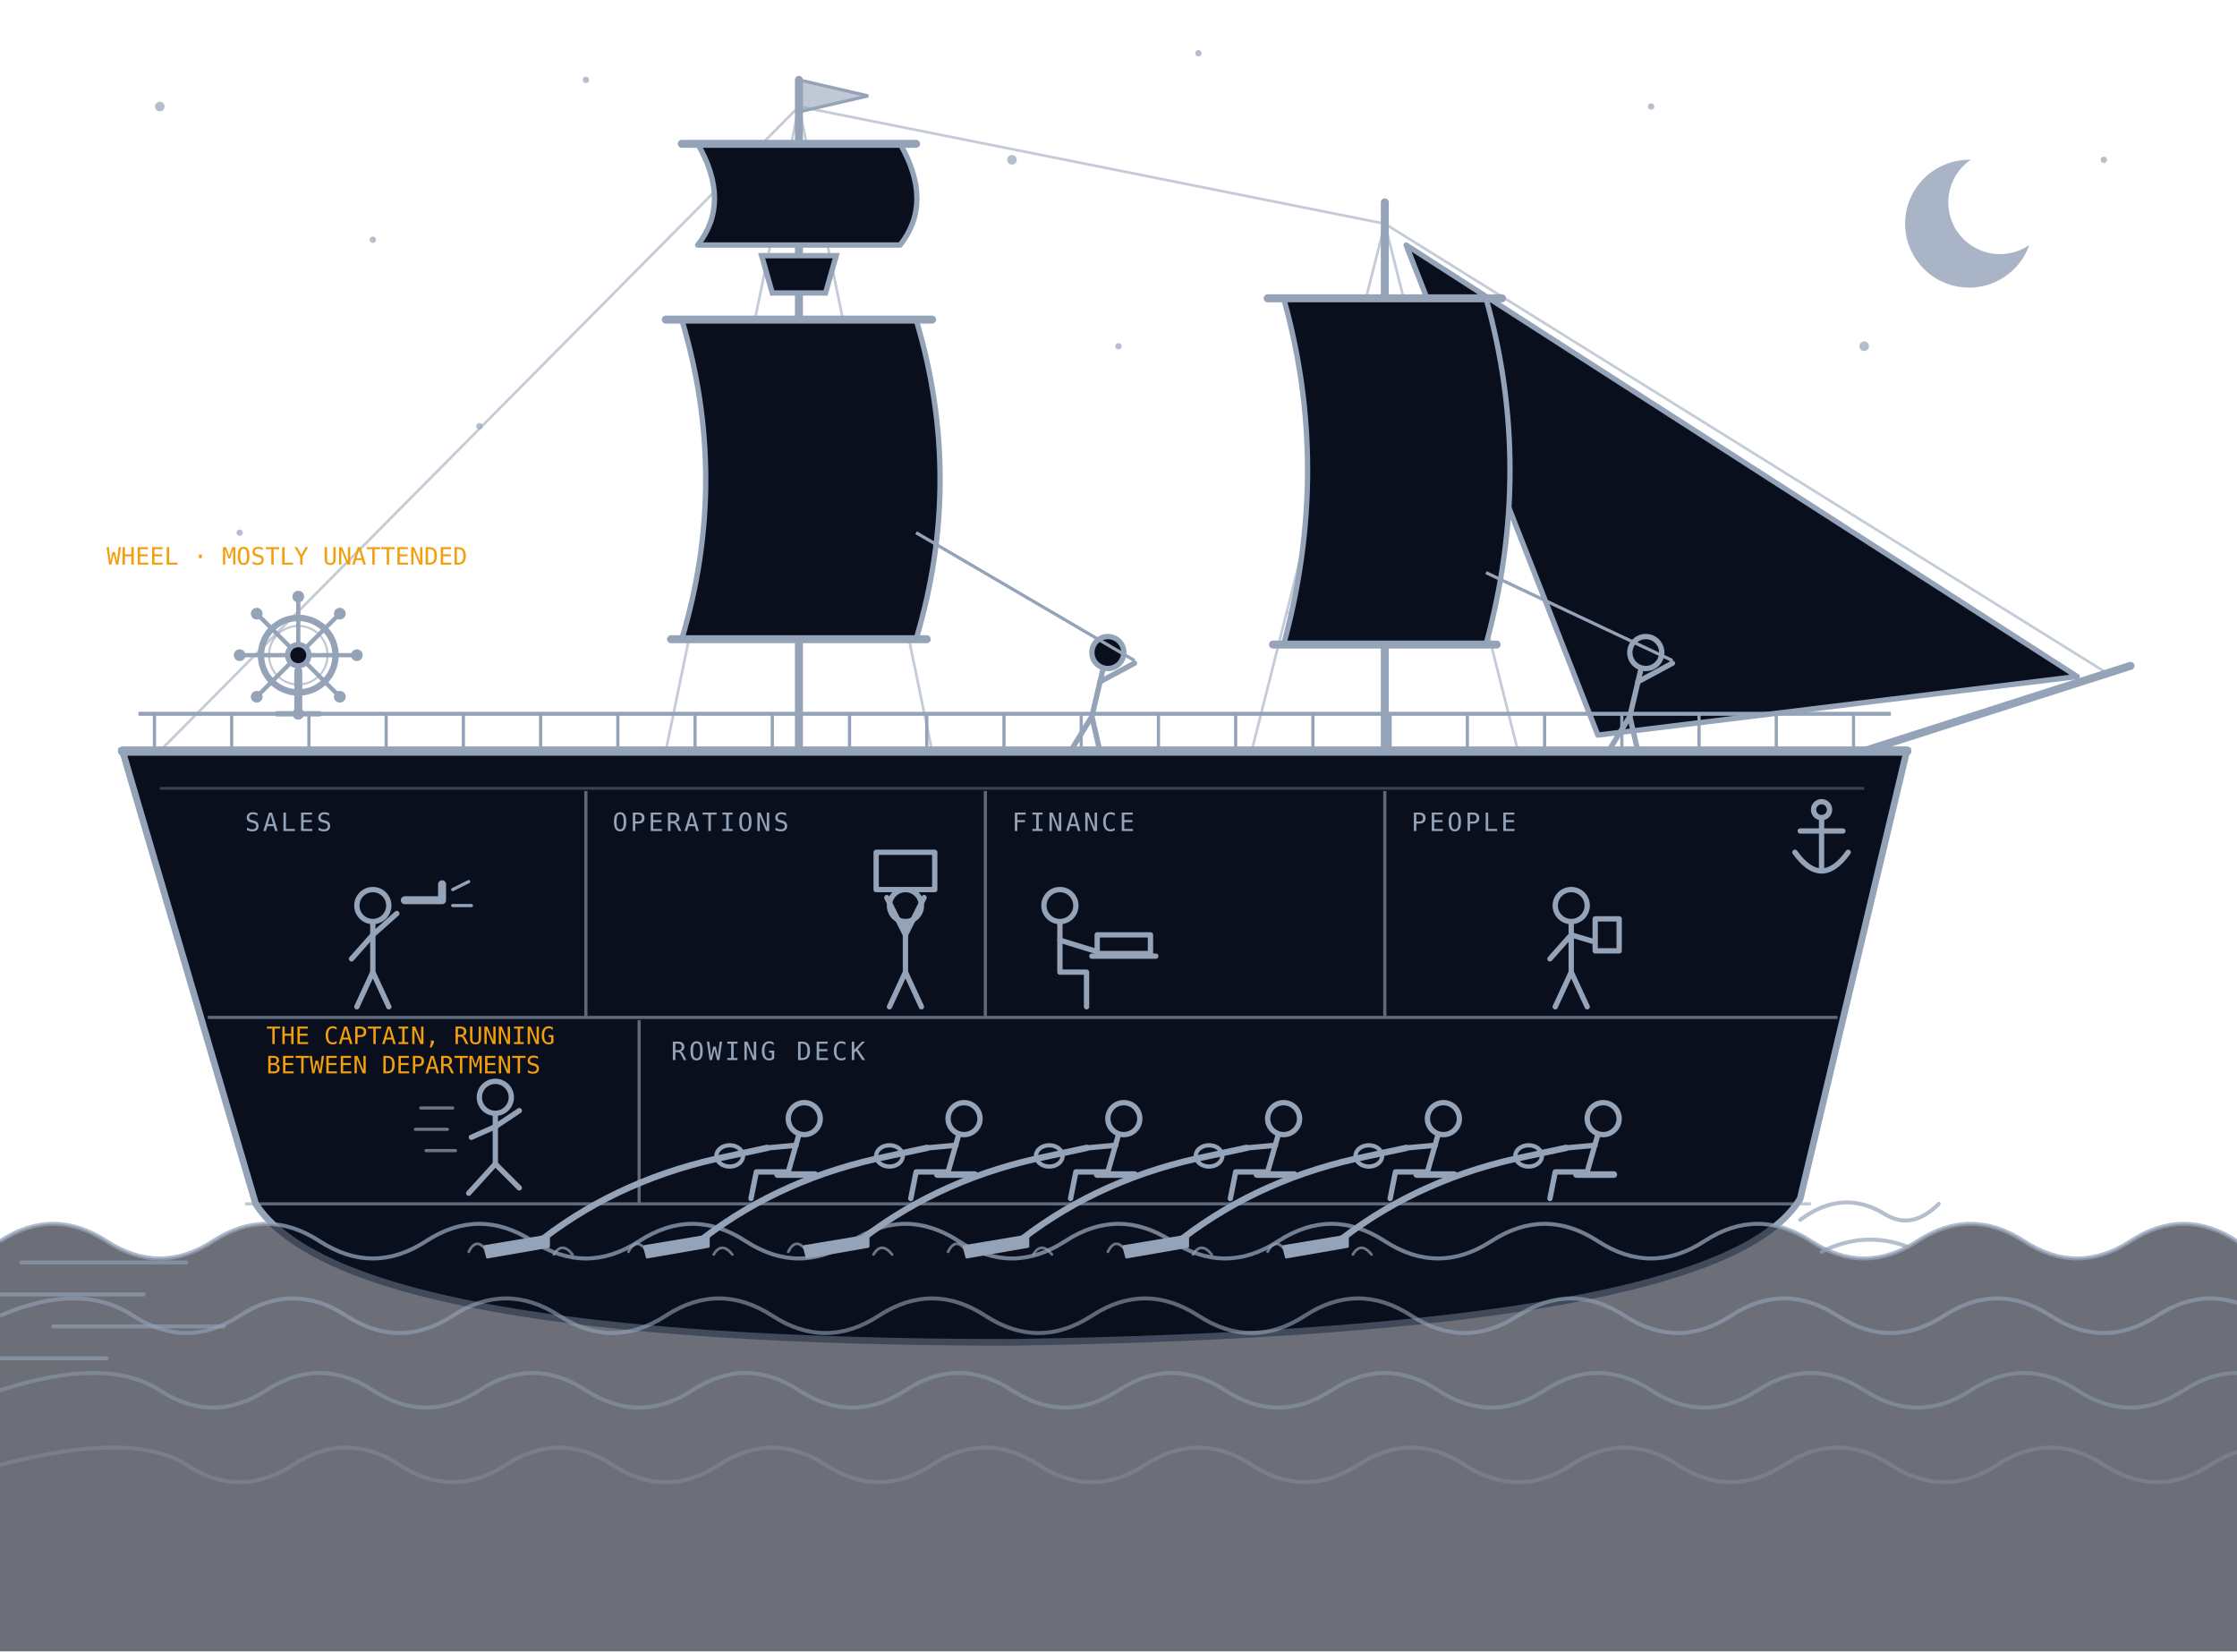
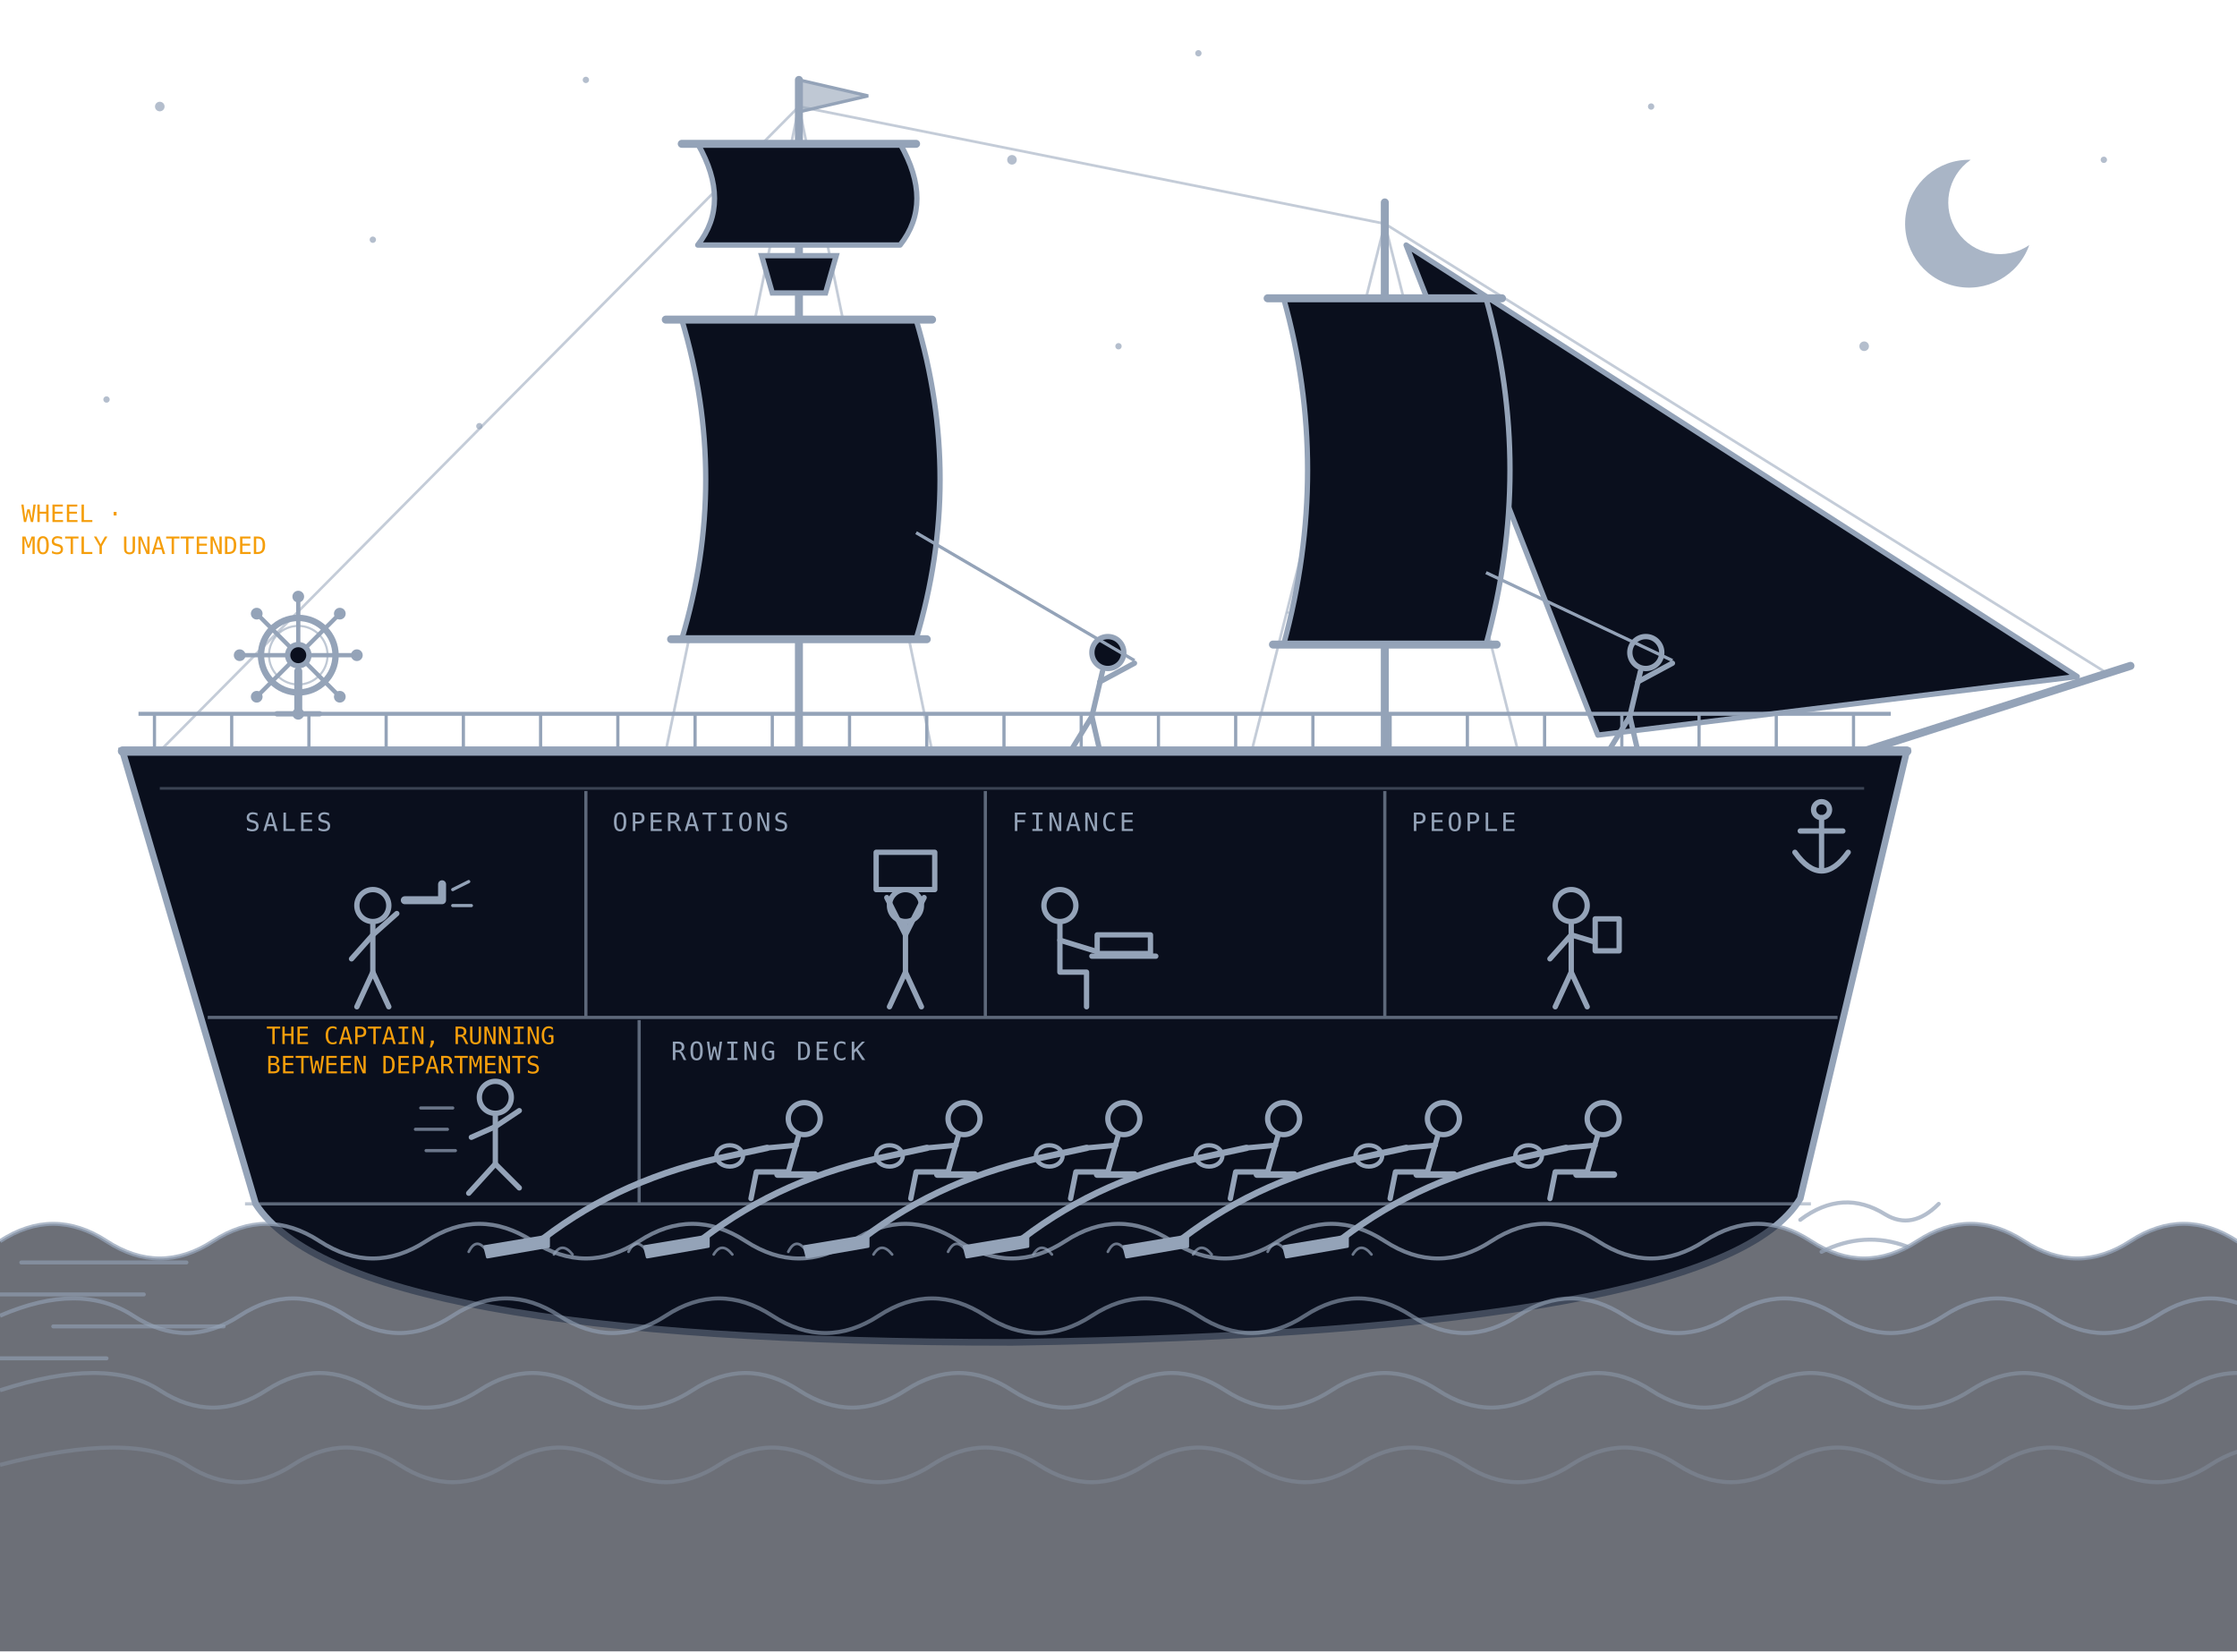
<svg xmlns="http://www.w3.org/2000/svg" viewBox="0 0 840 620" width="840" height="620" fill="none" role="img" aria-label="An old sailing ship at night: rowers below deck, crew pulling ropes, the captain running between departments instead of steering.">
  <g id="stars">
    <g fill="#94A3B8">
      <circle cx="60" cy="40" r="1.8" opacity="0.7" />
      <circle cx="140" cy="90" r="1.2" opacity="0.7" />
      <circle cx="220" cy="30" r="1.2" opacity="0.7" />
      <circle cx="380" cy="60" r="1.8" opacity="0.7" />
      <circle cx="450" cy="20" r="1.2" opacity="0.7" />
      <circle cx="620" cy="40" r="1.2" opacity="0.7" />
      <circle cx="700" cy="130" r="1.8" opacity="0.7" />
      <circle cx="790" cy="60" r="1.2" opacity="0.7" />
      <circle cx="180" cy="160" r="1.2" opacity="0.7" />
      <circle cx="640" cy="170" r="1.8" opacity="0.7" />
-       <circle cx="90" cy="200" r="1.2" opacity="0.7" />
+       <circle cx="40" cy="150" r="1.2" opacity="0.7" />
      <circle cx="420" cy="130" r="1.2" opacity="0.7" />
    </g>
  </g>
  <g id="moon">
    <path d="M740 60 a24 24 0 1 0 22 32 a18 18 0 1 1 -22 -32 Z" fill="#94A3B8" opacity="0.8" />
  </g>
  <g id="rigging">
    <g stroke="#94A3B8" stroke-width="1" opacity="0.55">
      <path d="M300 40 L60 282" />
      <path d="M300 40 L250 282 M300 40 L350 282" />
      <path d="M520 84 L470 282 M520 84 L570 282" />
      <path d="M300 40 L520 84" />
      <path d="M520 84 L790 252" />
    </g>
    <g stroke="#94A3B8" stroke-width="0.8" opacity="0.4">
      <path d="M283.5 120 H316.5" />
      <path d="M275.2 160 H324.8" />
      <path d="M266.9 200 H333.1" />
      <path d="M258.7 240 H341.3" />
      <path d="M503.3 150 H536.7" />
      <path d="M493.2 190 H546.8" />
      <path d="M483.1 230 H556.9" />
    </g>
  </g>
  <g id="masts">
    <g stroke="#94A3B8" stroke-width="3" stroke-linecap="round">
      <path d="M300 282 V30" />
      <path d="M520 282 V76" />
      <path d="M700 282 L800 250" />
    </g>
    <path d="M286 96 H314 L310 110 H290 Z" fill="#0A0F1D" stroke="#94A3B8" stroke-width="2" />
  </g>
  <g id="flag-old">
    <path d="M300 30 L326 36 L300 42" fill="#94A3B8" fill-opacity="0.6" stroke="#94A3B8" stroke-width="1.2" />
  </g>
  <g id="jib-sail">
    <path d="M528 92 L780 254 L600 276 Z" fill="#0A0F1D" stroke="#94A3B8" stroke-width="2" stroke-linejoin="round" />
  </g>
  <g id="sails">
    <g fill="#0A0F1D" stroke="#94A3B8" stroke-width="2" stroke-linejoin="round">
      <path d="M256 120 H344 Q362 180 344 240 H256 Q274 180 256 120 Z" />
      <path d="M262 54 H338 Q350.6 76 338 92 H262 Q274.6 76 262 54 Z" />
      <path d="M482 112 H558 Q576 176 558 242 H482 Q500 176 482 112 Z" />
      <path d="M250 120 H350 M256 54 H344 M476 112 H564 M252 240 H348 M478 242 H562" stroke-width="3" stroke-linecap="round" />
    </g>
  </g>
  <g id="hull">
    <path d="M46 282 L716 282 L676 450 Q646 500 380 504 Q130 504 96 452 Z" fill="#0A0F1D" stroke="#94A3B8" stroke-width="2.5" />
    <path d="M46 282 H716" stroke="#94A3B8" stroke-width="3.5" stroke-linecap="round" />
    <path d="M52 268 H710" stroke="#94A3B8" stroke-width="1.5" />
    <g stroke="#94A3B8" stroke-width="1.2">
      <path d="M58 268 V282" />
      <path d="M87 268 V282" />
      <path d="M116 268 V282" />
      <path d="M145 268 V282" />
      <path d="M174 268 V282" />
      <path d="M203 268 V282" />
      <path d="M232 268 V282" />
      <path d="M261 268 V282" />
      <path d="M290 268 V282" />
      <path d="M319 268 V282" />
      <path d="M348 268 V282" />
      <path d="M377 268 V282" />
      <path d="M406 268 V282" />
      <path d="M435 268 V282" />
      <path d="M464 268 V282" />
      <path d="M493 268 V282" />
      <path d="M522 268 V282" />
      <path d="M551 268 V282" />
      <path d="M580 268 V282" />
      <path d="M609 268 V282" />
      <path d="M638 268 V282" />
      <path d="M667 268 V282" />
      <path d="M696 268 V282" />
    </g>
    <path d="M60 296 H700" stroke="#94A3B8" stroke-width="1" opacity="0.35" />
  </g>
  <g id="anchor">
    <g stroke="#94A3B8" stroke-width="2" fill="none" stroke-linecap="round">
      <circle cx="684" cy="304" r="3" />
      <path d="M684 307 V326 M676 312 H692 M674 320 Q684 334 694 320" />
    </g>
  </g>
  <g id="interior">
    <g stroke="#94A3B8" stroke-width="1.2" opacity="0.6">
      <path d="M78 382 H690" />
      <path d="M220 297 V382" />
      <path d="M370 297 V382" />
      <path d="M520 297 V382" />
      <path d="M240 383 V452" />
      <path d="M92 452 H680" />
    </g>
  </g>
  <g id="labels-old">
    <g font-family="IBM Plex Mono, monospace" font-size="9.5" letter-spacing="1" fill="#94A3B8">
      <text x="92" y="312">SALES</text>
      <text x="230" y="312">OPERATIONS</text>
      <text x="380" y="312">FINANCE</text>
      <text x="530" y="312">PEOPLE</text>
      <text x="252" y="398">ROWING DECK</text>
    </g>
  </g>
  <g id="wheel">
    <g stroke="#94A3B8" stroke-linecap="round">
      <path d="M112 268 V252" stroke-width="3" />
      <path d="M104 268 H120" stroke-width="2" />
      <g id="wheel-spin" style="transform-origin:112px 246px">
        <path d="M116.0 246.0 L133.0 246.0" stroke-width="1.6" />
        <circle cx="134.0" cy="246.0" r="2.2" fill="#94A3B8" stroke="none" />
        <path d="M114.8 248.8 L126.8 260.8" stroke-width="1.6" />
        <circle cx="127.6" cy="261.6" r="2.2" fill="#94A3B8" stroke="none" />
        <path d="M112.0 250.0 L112.0 267.0" stroke-width="1.6" />
        <circle cx="112.0" cy="268.0" r="2.2" fill="#94A3B8" stroke="none" />
        <path d="M109.2 248.8 L97.2 260.8" stroke-width="1.6" />
        <circle cx="96.4" cy="261.6" r="2.2" fill="#94A3B8" stroke="none" />
        <path d="M108.0 246.0 L91.0 246.0" stroke-width="1.6" />
        <circle cx="90.0" cy="246.0" r="2.2" fill="#94A3B8" stroke="none" />
        <path d="M109.2 243.2 L97.2 231.2" stroke-width="1.6" />
        <circle cx="96.4" cy="230.4" r="2.2" fill="#94A3B8" stroke="none" />
        <path d="M112.0 242.0 L112.0 225.0" stroke-width="1.6" />
        <circle cx="112.0" cy="224.0" r="2.2" fill="#94A3B8" stroke="none" />
        <path d="M114.8 243.2 L126.8 231.2" stroke-width="1.6" />
        <circle cx="127.6" cy="230.4" r="2.2" fill="#94A3B8" stroke="none" />
        <circle cx="112" cy="246" r="14" fill="none" stroke-width="2.4" />
        <circle cx="112" cy="246" r="11" fill="none" stroke-width="0.8" opacity="0.6" />
      </g>
      <circle cx="112" cy="246" r="4" fill="#0A0F1D" stroke-width="2" />
    </g>
  </g>
  <g id="crew-deck">
    <g stroke="#94A3B8" stroke-width="2" stroke-linecap="round" stroke-linejoin="round" fill="none">
      <circle cx="416" cy="245" r="6" fill="#0A0F1D" />
      <path d="M414 252 L410 269" />
      <path d="M413 256 L426 249" />
      <path d="M410 269 L402 282 M410 269 L413 282" />
    </g>
    <g stroke="#94A3B8" stroke-width="2" stroke-linecap="round" stroke-linejoin="round" fill="none">
      <circle cx="618" cy="245" r="6" fill="#0A0F1D" />
      <path d="M616 252 L612 269" />
      <path d="M615 256 L628 249" />
      <path d="M612 269 L604 282 M612 269 L615 282" />
    </g>
    <g stroke="#94A3B8" stroke-width="1.2">
      <path d="M426 248 L344 200" />
      <path d="M628 248 L558 215" />
    </g>
  </g>
  <g id="crew-rooms-manual">
    <g id="worker-sales">
      <g stroke="#94A3B8" stroke-width="2" stroke-linecap="round" stroke-linejoin="round" fill="none">
        <circle cx="140" cy="340" r="6" fill="#0A0F1D" />
        <path d="M140 347 L140 365" />
        <path d="M140 365 L134 378 M140 365 L146 378" />
        <path d="M132 360 L140 351 L149 343" />
        <path d="M152 338 H166 V332" stroke-width="3" />
        <path d="M170 334 l6 -3 M170 340 l7 0" stroke-width="1.2" />
      </g>
    </g>
    <g id="worker-operations">
      <g stroke="#94A3B8" stroke-width="2" stroke-linecap="round" stroke-linejoin="round" fill="none">
        <circle cx="340" cy="340" r="6" fill="#0A0F1D" />
        <path d="M340 347 L340 365" />
        <path d="M340 365 L334 378 M340 365 L346 378" />
        <path d="M333 337 L340 351 L347 337" />
        <rect x="329" y="320" width="22" height="14" fill="#0A0F1D" />
      </g>
    </g>
    <g id="worker-finance">
      <g stroke="#94A3B8" stroke-width="2" stroke-linecap="round" stroke-linejoin="round" fill="none">
        <circle cx="398" cy="340" r="6" fill="#0A0F1D" />
        <path d="M398 347 L398 365 L408 365 L408 378" />
        <path d="M398 353 L411 357" />
        <path d="M410 359 H434" />
        <rect x="412" y="351" width="20" height="7" fill="#0A0F1D" />
      </g>
    </g>
    <g id="worker-people">
      <g stroke="#94A3B8" stroke-width="2" stroke-linecap="round" stroke-linejoin="round" fill="none">
        <circle cx="590" cy="340" r="6" fill="#0A0F1D" />
        <path d="M590 347 L590 365" />
        <path d="M590 365 L584 378 M590 365 L596 378" />
        <path d="M582 360 L590 351 L600 354" />
        <rect x="599" y="345" width="9" height="12" fill="#0A0F1D" />
      </g>
    </g>
  </g>
  <g id="rowers">
    <g id="rower-1">
      <g stroke="#94A3B8" stroke-width="2" stroke-linecap="round" stroke-linejoin="round" fill="none">
        <circle cx="302" cy="420" r="6" fill="#0A0F1D" />
        <path d="M300 426 L296 440 M296 440 L284 440 L282 450 M299 430 L288 431" />
        <path d="M292 441 H306" stroke-width="2.5" />
      </g>
    </g>
    <g id="rower-2">
      <g stroke="#94A3B8" stroke-width="2" stroke-linecap="round" stroke-linejoin="round" fill="none">
        <circle cx="362" cy="420" r="6" fill="#0A0F1D" />
        <path d="M360 426 L356 440 M356 440 L344 440 L342 450 M359 430 L348 431" />
        <path d="M352 441 H366" stroke-width="2.5" />
      </g>
    </g>
    <g id="rower-3">
      <g stroke="#94A3B8" stroke-width="2" stroke-linecap="round" stroke-linejoin="round" fill="none">
        <circle cx="422" cy="420" r="6" fill="#0A0F1D" />
        <path d="M420 426 L416 440 M416 440 L404 440 L402 450 M419 430 L408 431" />
        <path d="M412 441 H426" stroke-width="2.5" />
      </g>
    </g>
    <g id="rower-4">
      <g stroke="#94A3B8" stroke-width="2" stroke-linecap="round" stroke-linejoin="round" fill="none">
        <circle cx="482" cy="420" r="6" fill="#0A0F1D" />
        <path d="M480 426 L476 440 M476 440 L464 440 L462 450 M479 430 L468 431" />
        <path d="M472 441 H486" stroke-width="2.5" />
      </g>
    </g>
    <g id="rower-5">
      <g stroke="#94A3B8" stroke-width="2" stroke-linecap="round" stroke-linejoin="round" fill="none">
        <circle cx="542" cy="420" r="6" fill="#0A0F1D" />
        <path d="M540 426 L536 440 M536 440 L524 440 L522 450 M539 430 L528 431" />
        <path d="M532 441 H546" stroke-width="2.5" />
      </g>
    </g>
    <g id="rower-6">
      <g stroke="#94A3B8" stroke-width="2" stroke-linecap="round" stroke-linejoin="round" fill="none">
        <circle cx="602" cy="420" r="6" fill="#0A0F1D" />
        <path d="M600 426 L596 440 M596 440 L584 440 L582 450 M599 430 L588 431" />
        <path d="M592 441 H606" stroke-width="2.5" />
      </g>
    </g>
  </g>
  <g id="oar-ports">
    <g stroke="#94A3B8" stroke-width="1.6" fill="#0A0F1D">
      <ellipse cx="274" cy="434" rx="5" ry="4" />
      <ellipse cx="334" cy="434" rx="5" ry="4" />
      <ellipse cx="394" cy="434" rx="5" ry="4" />
      <ellipse cx="454" cy="434" rx="5" ry="4" />
      <ellipse cx="514" cy="434" rx="5" ry="4" />
      <ellipse cx="574" cy="434" rx="5" ry="4" />
    </g>
  </g>
  <g id="captain-running">
    <g stroke="#94A3B8" stroke-width="2" stroke-linecap="round" stroke-linejoin="round" fill="none">
      <circle cx="186" cy="412" r="6" fill="#0A0F1D" />
      <path d="M186 419 L186 437" />
      <path d="M186 437 L176 448 M186 437 L195 446" />
      <path d="M177 427 L186 423 L195 417" />
      <path d="M158 416 H170 M156 424 H168 M160 432 H171" stroke-width="1.2" opacity="0.7" />
    </g>
    <g font-family="IBM Plex Mono, monospace" font-size="9" fill="#F59E0B">
      <text x="100" y="392">THE CAPTAIN, RUNNING</text>
      <text x="100" y="403">BETWEEN DEPARTMENTS</text>
    </g>
  </g>
  <g id="wheel-label-unattended">
-     <text x="40" y="212" font-family="IBM Plex Mono, monospace" font-size="9" fill="#F59E0B">WHEEL · MOSTLY UNATTENDED</text>
+     <g font-family="IBM Plex Mono, monospace" font-size="9" fill="#F59E0B">
+       <text x="8" y="196">WHEEL ·</text>
+       <text x="8" y="208">MOSTLY UNATTENDED</text>
+     </g>
  </g>
  <g id="sea-dim">
    <path d="M0 466 Q20 453 40 466 T80 466 Q100 453 120 466 T160 466 Q180 453 200 466 T240 466 Q260 453 280 466 T320 466 Q340 453 360 466 T400 466 Q420 453 440 466 T480 466 Q500 453 520 466 T560 466 Q580 453 600 466 T640 466 Q660 453 680 466 T720 466 Q740 453 760 466 T800 466 Q820 453 840 466 T880 466 V620 H0 Z" fill="#0A0F1D" fill-opacity="0.6" />
  </g>
  <g id="oars">
    <g stroke="#94A3B8" stroke-linecap="round" stroke-linejoin="round">
      <g id="oar-1" style="transform-origin:274px 434px">
        <path d="M288 431 L274 434 Q234 442 204 465" stroke-width="2.4" fill="none" />
        <path d="M206 464 L182 468 L183 472 L206 468 Z" fill="#94A3B8" stroke-width="1" />
        <path d="M176 470 q3 -6 7 0 M208 471 q3 -5 7 0" stroke-width="1" fill="none" opacity="0.7" />
      </g>
      <g id="oar-2" style="transform-origin:334px 434px">
        <path d="M348 431 L334 434 Q294 442 264 465" stroke-width="2.4" fill="none" />
        <path d="M266 464 L242 468 L243 472 L266 468 Z" fill="#94A3B8" stroke-width="1" />
        <path d="M236 470 q3 -6 7 0 M268 471 q3 -5 7 0" stroke-width="1" fill="none" opacity="0.7" />
      </g>
      <g id="oar-3" style="transform-origin:394px 434px">
        <path d="M408 431 L394 434 Q354 442 324 465" stroke-width="2.4" fill="none" />
        <path d="M326 464 L302 468 L303 472 L326 468 Z" fill="#94A3B8" stroke-width="1" />
        <path d="M296 470 q3 -6 7 0 M328 471 q3 -5 7 0" stroke-width="1" fill="none" opacity="0.7" />
      </g>
      <g id="oar-4" style="transform-origin:454px 434px">
        <path d="M468 431 L454 434 Q414 442 384 465" stroke-width="2.4" fill="none" />
        <path d="M386 464 L362 468 L363 472 L386 468 Z" fill="#94A3B8" stroke-width="1" />
        <path d="M356 470 q3 -6 7 0 M388 471 q3 -5 7 0" stroke-width="1" fill="none" opacity="0.7" />
      </g>
      <g id="oar-5" style="transform-origin:514px 434px">
        <path d="M528 431 L514 434 Q474 442 444 465" stroke-width="2.4" fill="none" />
        <path d="M446 464 L422 468 L423 472 L446 468 Z" fill="#94A3B8" stroke-width="1" />
        <path d="M416 470 q3 -6 7 0 M448 471 q3 -5 7 0" stroke-width="1" fill="none" opacity="0.7" />
      </g>
      <g id="oar-6" style="transform-origin:574px 434px">
        <path d="M588 431 L574 434 Q534 442 504 465" stroke-width="2.4" fill="none" />
        <path d="M506 464 L482 468 L483 472 L506 468 Z" fill="#94A3B8" stroke-width="1" />
        <path d="M476 470 q3 -6 7 0 M508 471 q3 -5 7 0" stroke-width="1" fill="none" opacity="0.7" />
      </g>
    </g>
  </g>
  <g id="bow-wave">
    <g stroke="#94A3B8" stroke-width="1.5" fill="none" stroke-linecap="round" opacity="0.7">
      <path d="M676 458 Q692 446 708 456 Q718 462 728 452" />
      <path d="M684 470 Q700 462 716 468" />
    </g>
  </g>
  <g id="wake">
    <g stroke="#94A3B8" stroke-width="1.5" fill="none" stroke-linecap="round" opacity="0.6">
      <path d="M8 474 H70 M0 486 H54 M20 498 H84 M0 510 H40" />
    </g>
  </g>
  <g id="waves">
    <path id="wave-1" d="M0 466 Q20 453 40 466 T80 466 Q100 453 120 466 T160 466 Q180 453 200 466 T240 466 Q260 453 280 466 T320 466 Q340 453 360 466 T400 466 Q420 453 440 466 T480 466 Q500 453 520 466 T560 466 Q580 453 600 466 T640 466 Q660 453 680 466 T720 466 Q740 453 760 466 T800 466 Q820 453 840 466 T880 466" stroke="#94A3B8" stroke-width="1.5" fill="none" opacity="0.75" />
    <path id="wave-2" d="M0 494 Q30 481 50 494 T90 494 Q110 481 130 494 T170 494 Q190 481 210 494 T250 494 Q270 481 290 494 T330 494 Q350 481 370 494 T410 494 Q430 481 450 494 T490 494 Q510 481 530 494 T570 494 Q590 481 610 494 T650 494 Q670 481 690 494 T730 494 Q750 481 770 494 T810 494 Q830 481 850 494 T890 494" stroke="#94A3B8" stroke-width="1.5" fill="none" opacity="0.60" />
    <path id="wave-3" d="M0 522 Q40 509 60 522 T100 522 Q120 509 140 522 T180 522 Q200 509 220 522 T260 522 Q280 509 300 522 T340 522 Q360 509 380 522 T420 522 Q440 509 460 522 T500 522 Q520 509 540 522 T580 522 Q600 509 620 522 T660 522 Q680 509 700 522 T740 522 Q760 509 780 522 T820 522 Q840 509 860 522 T900 522" stroke="#94A3B8" stroke-width="1.5" fill="none" opacity="0.45" />
    <path id="wave-4" d="M0 550 Q50 537 70 550 T110 550 Q130 537 150 550 T190 550 Q210 537 230 550 T270 550 Q290 537 310 550 T350 550 Q370 537 390 550 T430 550 Q450 537 470 550 T510 550 Q530 537 550 550 T590 550 Q610 537 630 550 T670 550 Q690 537 710 550 T750 550 Q770 537 790 550 T830 550 Q850 537 870 550 T910 550" stroke="#94A3B8" stroke-width="1.5" fill="none" opacity="0.30" />
  </g>
</svg>
